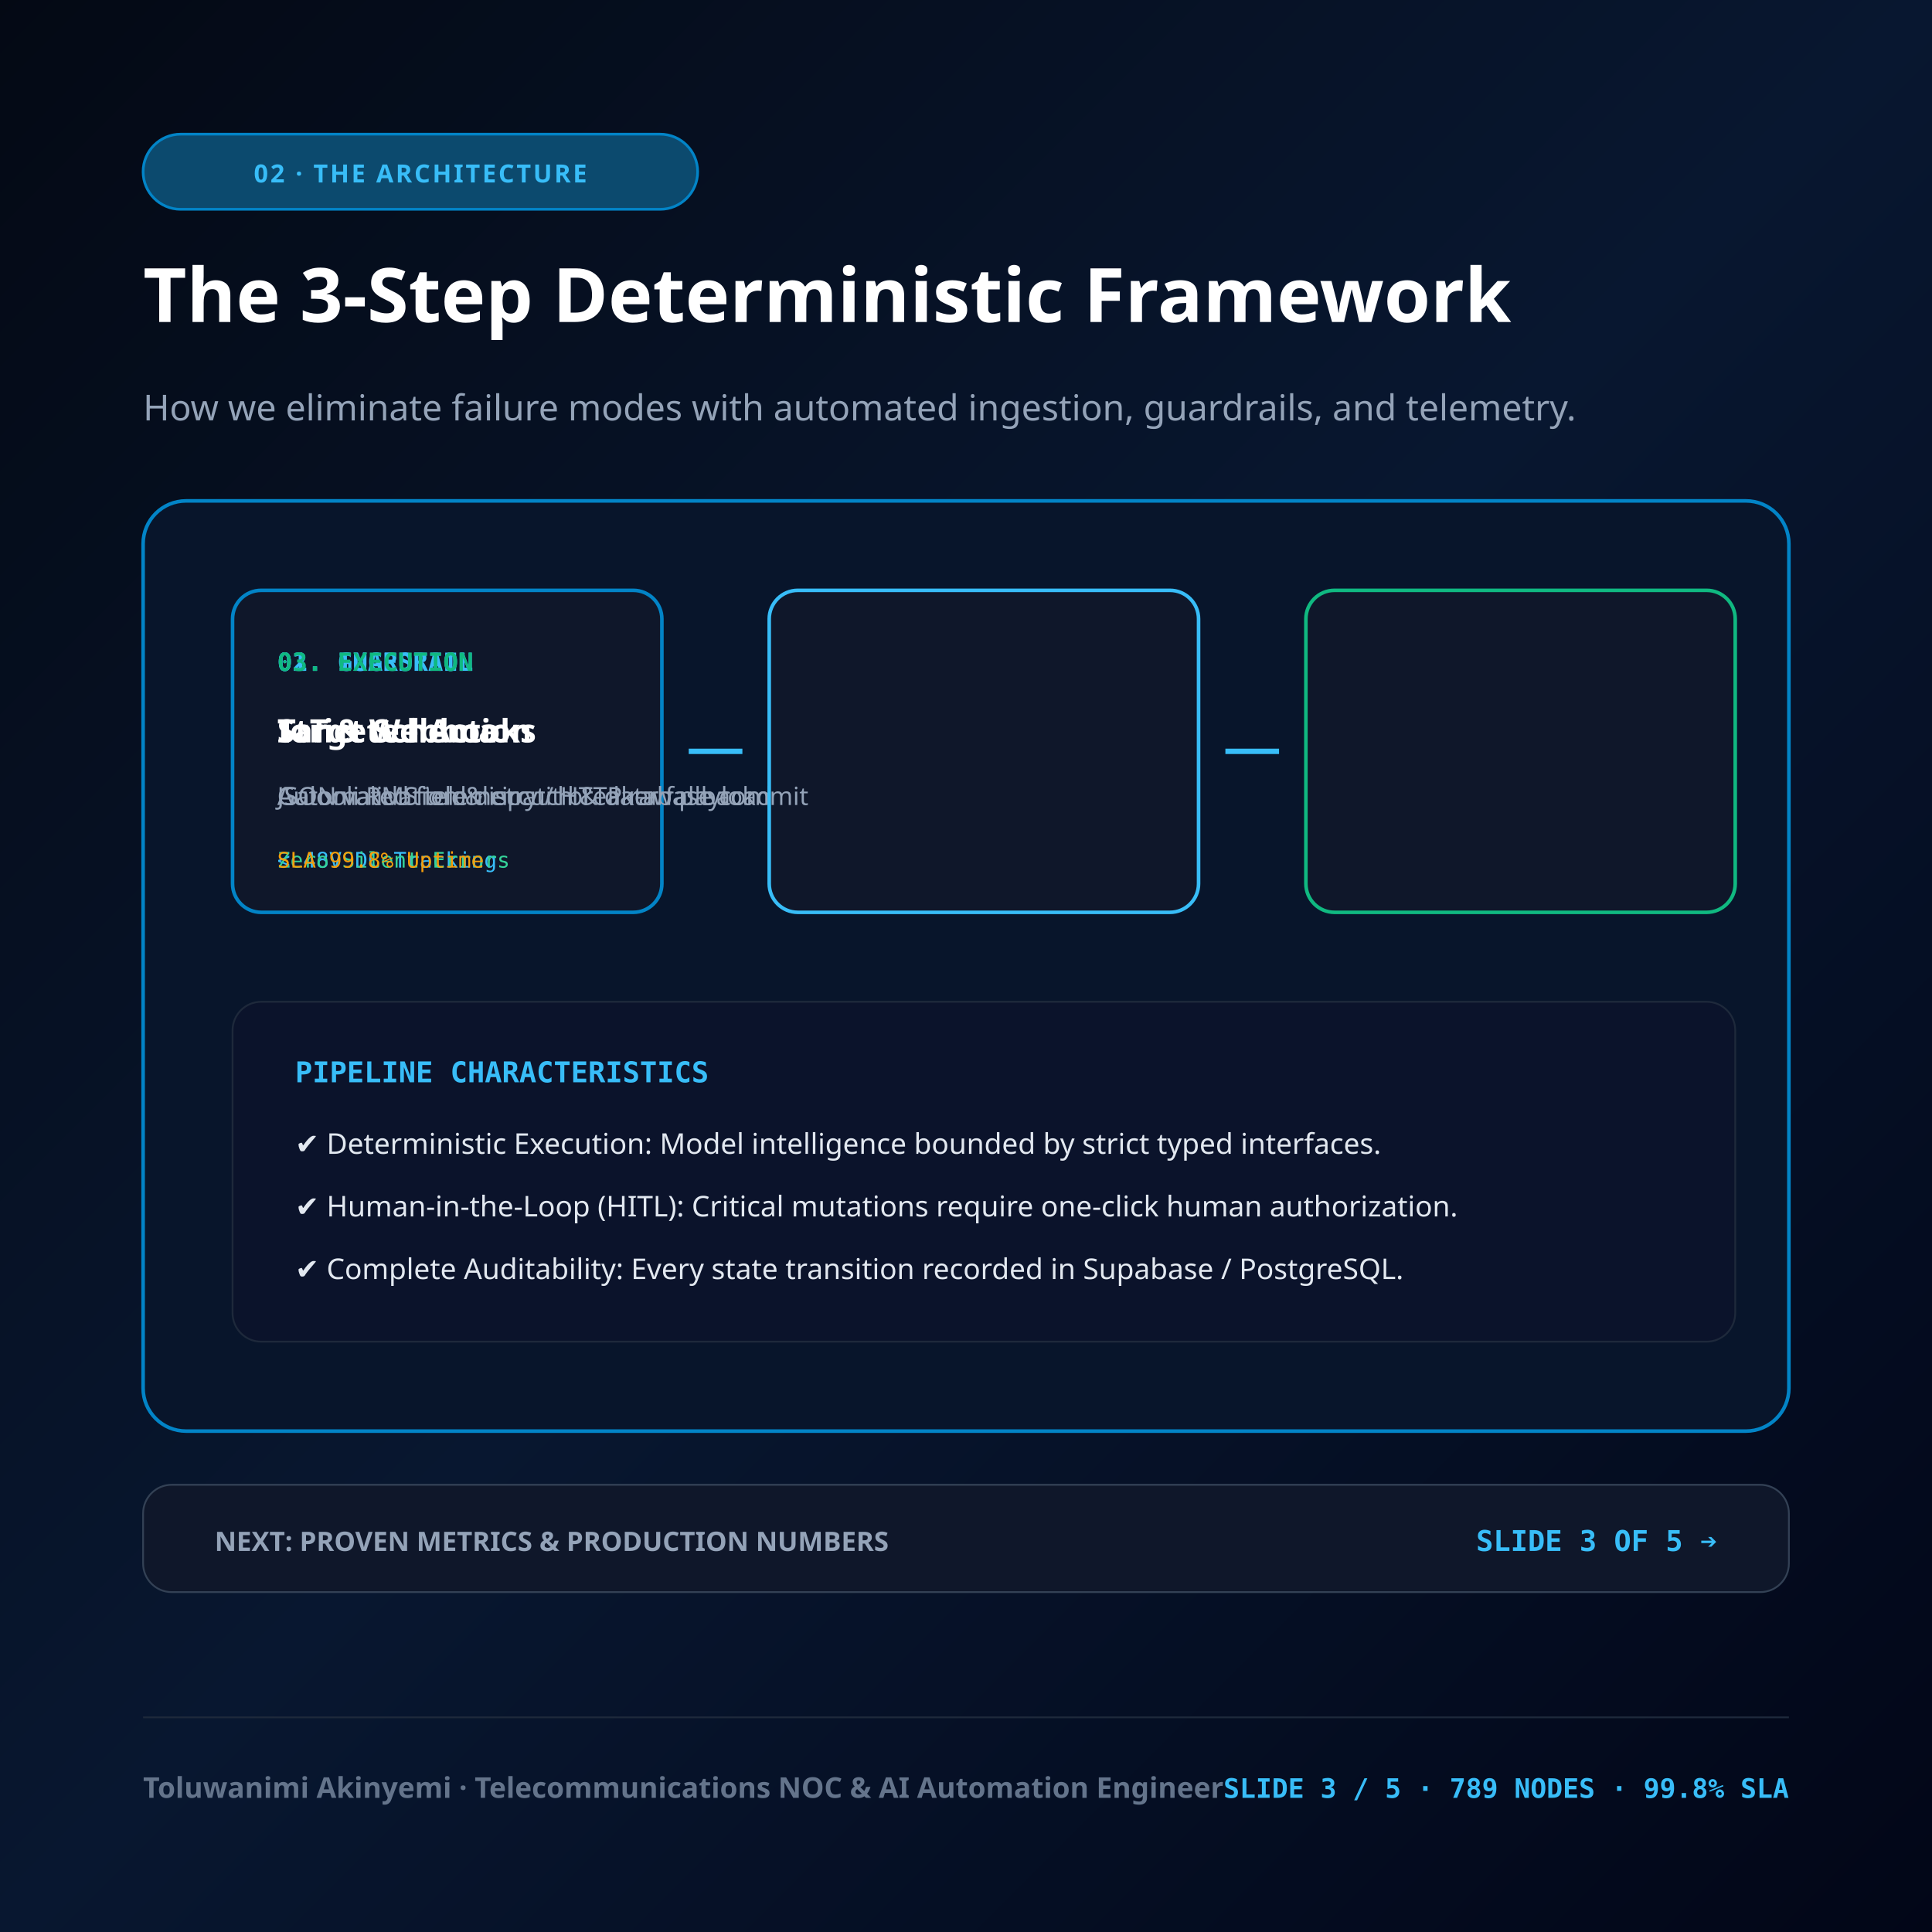
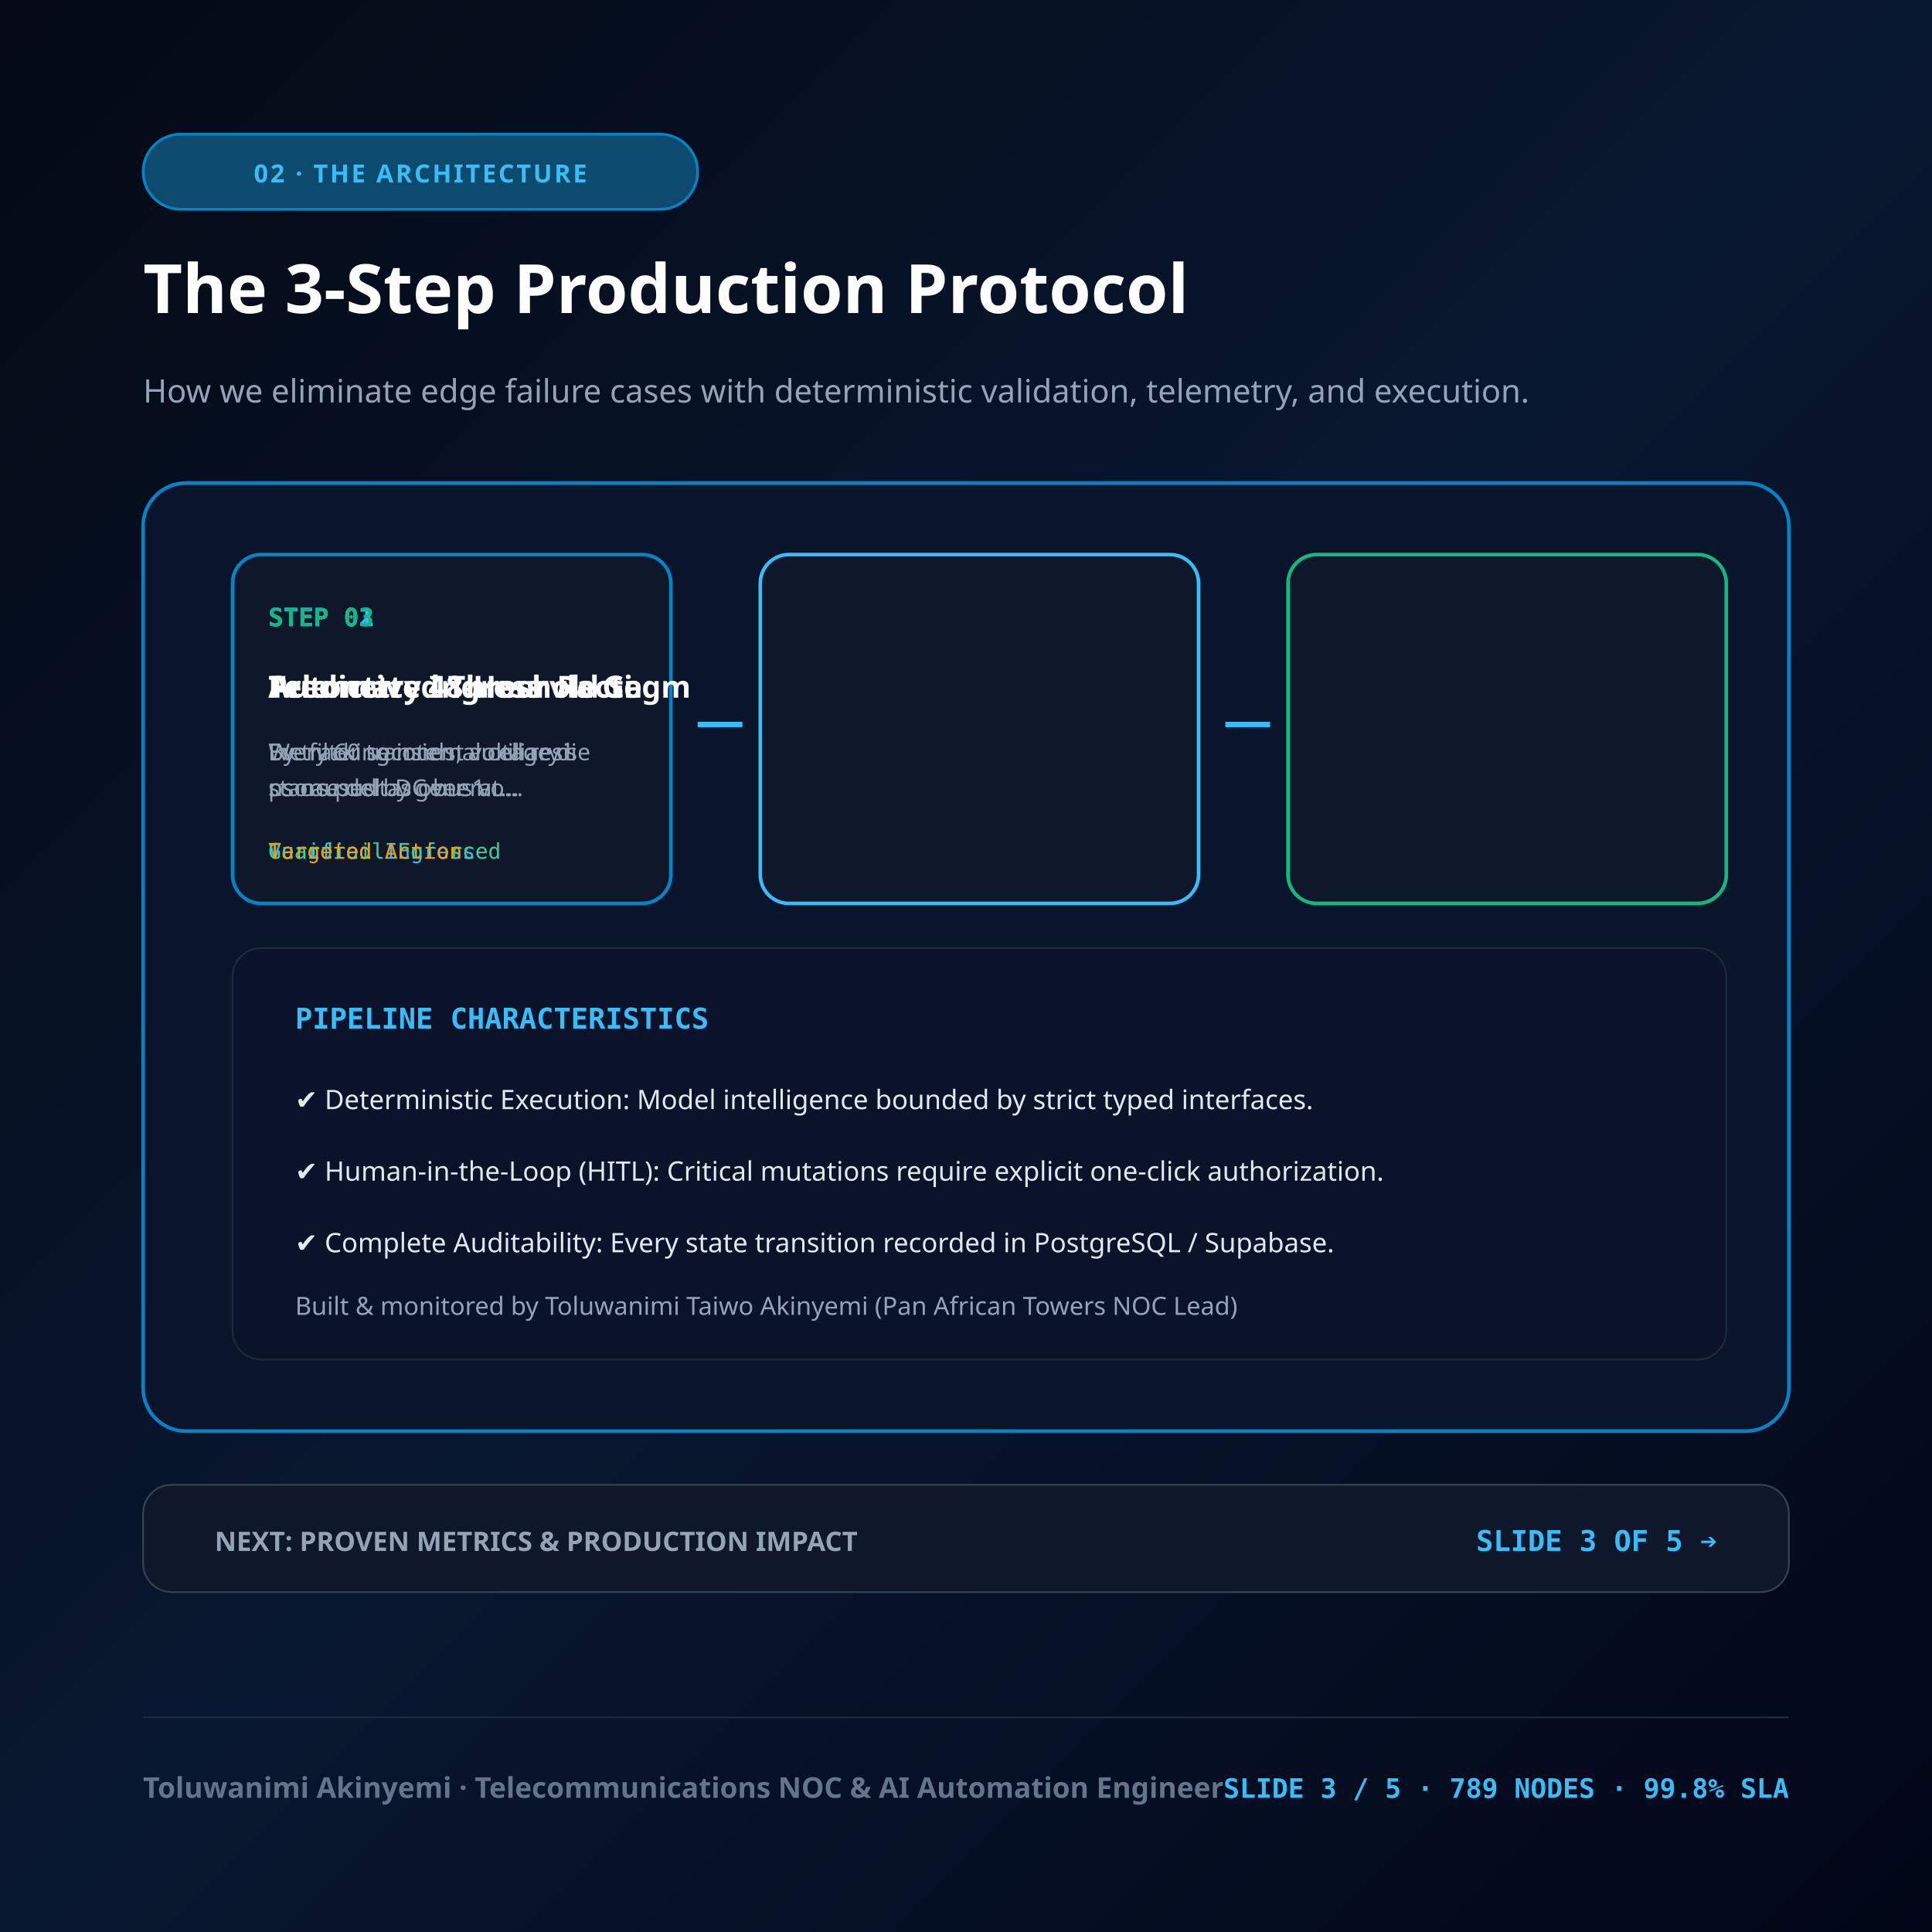
<svg xmlns="http://www.w3.org/2000/svg" viewBox="0 0 1080 1080" width="1080" height="1080">
  <defs>
    <linearGradient id="bg_post-71275ba6_s3" x1="0%" y1="0%" x2="100%" y2="100%">
      <stop offset="0%" stop-color="#040914" />
      <stop offset="50%" stop-color="#081730" />
      <stop offset="100%" stop-color="#020617" />
    </linearGradient>
  </defs>
  <rect width="1080" height="1080" fill="url(#bg_post-71275ba6_s3)" />
  <rect x="80" y="75" width="310" height="42" rx="21" fill="#0C4A6E" stroke="#0284C7" stroke-width="1.5" />
  <text x="235" y="102" fill="#38BDF8" font-family="'Plus Jakarta Sans', sans-serif" font-size="14" font-weight="800" letter-spacing="1.2" text-anchor="middle">02 · THE ARCHITECTURE</text>
-   <text x="80" y="180" fill="#FFFFFF" font-family="'Plus Jakarta Sans', sans-serif" font-size="42" font-weight="800">
-             The 3-Step Deterministic Framework
+   <text x="80" y="175" fill="#FFFFFF" font-family="'Plus Jakarta Sans', sans-serif" font-size="38" font-weight="800">
+             The 3-Step Production Protocol
          </text>
-   <text x="80" y="235" fill="#94A3B8" font-family="'Plus Jakarta Sans', sans-serif" font-size="20">
-             How we eliminate failure modes with automated ingestion, guardrails, and telemetry.
+   <text x="80" y="225" fill="#94A3B8" font-family="'Plus Jakarta Sans', sans-serif" font-size="18">
+             How we eliminate edge failure cases with deterministic validation, telemetry, and execution.
          </text>
-   <rect x="80" y="280" width="920" height="520" rx="24" fill="#08152B" stroke="#0284C7" stroke-width="2" />
-   <g transform="translate(130, 330)">
-     <rect x="0" y="0" width="240" height="180" rx="16" fill="#0F172A" stroke="#0284C7" stroke-width="2" />
-     <text x="25" y="45" fill="#38BDF8" font-family="'JetBrains Mono', monospace" font-size="14" font-weight="800">01. INGESTION</text>
-     <text x="25" y="85" fill="#FFFFFF" font-family="'Plus Jakarta Sans', sans-serif" font-size="18" font-weight="700">IoT &amp; Webhooks</text>
-     <text x="25" y="120" fill="#94A3B8" font-family="'Plus Jakarta Sans', sans-serif" font-size="14">Galooli RMS telemetry / HTTP raw payloads</text>
-     <text x="25" y="155" fill="#38BDF8" font-family="'JetBrains Mono', monospace" font-size="12">&lt; 48V DC Tracking</text>
-     <path d="M 255 90 L 285 90" stroke="#38BDF8" stroke-width="3" />
-     <rect x="300" y="0" width="240" height="180" rx="16" fill="#0F172A" stroke="#38BDF8" stroke-width="2" />
-     <text x="25" y="45" fill="#38BDF8" font-family="'JetBrains Mono', monospace" font-size="14" font-weight="800">02. GUARDRAIL</text>
-     <text x="25" y="85" fill="#FFFFFF" font-family="'Plus Jakarta Sans', sans-serif" font-size="18" font-weight="700">Strict Schema</text>
-     <text x="25" y="120" fill="#94A3B8" font-family="'Plus Jakarta Sans', sans-serif" font-size="14">JSON validation &amp; circuit breaker fallback</text>
-     <text x="25" y="155" fill="#34D399" font-family="'JetBrains Mono', monospace" font-size="12">Zero Silent Errors</text>
-     <path d="M 555 90 L 585 90" stroke="#38BDF8" stroke-width="3" />
-     <rect x="600" y="0" width="240" height="180" rx="16" fill="#0F172A" stroke="#10B981" stroke-width="2" />
-     <text x="25" y="45" fill="#10B981" font-family="'JetBrains Mono', monospace" font-size="14" font-weight="800">03. EXECUTION</text>
-     <text x="25" y="85" fill="#FFFFFF" font-family="'Plus Jakarta Sans', sans-serif" font-size="18" font-weight="700">Targeted Action</text>
-     <text x="25" y="120" fill="#94A3B8" font-family="'Plus Jakarta Sans', sans-serif" font-size="14">Automated field dispatch &amp; database commit</text>
-     <text x="25" y="155" fill="#F59E0B" font-family="'JetBrains Mono', monospace" font-size="12">SLA 99.8% Uptime</text>
+   <rect x="80" y="270" width="920" height="530" rx="24" fill="#08152B" stroke="#0284C7" stroke-width="2" />
+   <g transform="translate(130, 310)">
+     <rect x="0" y="0" width="245" height="195" rx="16" fill="#0F172A" stroke="#0284C7" stroke-width="2" />
+     <text x="20" y="40" fill="#38BDF8" font-family="'JetBrains Mono', monospace" font-size="14" font-weight="800">STEP 01</text>
+     <text x="20" y="80" fill="#FFFFFF" font-family="'Plus Jakarta Sans', sans-serif" font-size="17" font-weight="700">Telemetry Ingress via Ga</text>
+     <text x="20" y="115" fill="#94A3B8" font-family="'Plus Jakarta Sans', sans-serif" font-size="13">
+       <tspan x="20" dy="0">Every 60 seconds, auxiliary se</tspan>
+       <tspan x="20" dy="20">nsors push DC bus vo...</tspan>
+     </text>
+     <text x="20" y="170" fill="#38BDF8" font-family="'JetBrains Mono', monospace" font-size="12">Verified Ingress</text>
+     <path d="M 260 95 L 285 95" stroke="#38BDF8" stroke-width="3" />
+     <rect x="295" y="0" width="245" height="195" rx="16" fill="#0F172A" stroke="#38BDF8" stroke-width="2" />
+     <text x="20" y="40" fill="#38BDF8" font-family="'JetBrains Mono', monospace" font-size="14" font-weight="800">STEP 02</text>
+     <text x="20" y="80" fill="#FFFFFF" font-family="'Plus Jakarta Sans', sans-serif" font-size="17" font-weight="700">Automated Threshold Segm</text>
+     <text x="20" y="115" fill="#94A3B8" font-family="'Plus Jakarta Sans', sans-serif" font-size="13">
+       <tspan x="20" dy="0">We filter transient voltage di</tspan>
+       <tspan x="20" dy="20">ps caused by generat...</tspan>
+     </text>
+     <text x="20" y="170" fill="#34D399" font-family="'JetBrains Mono', monospace" font-size="12">Guardrail Enforced</text>
+     <path d="M 555 95 L 580 95" stroke="#38BDF8" stroke-width="3" />
+     <rect x="590" y="0" width="245" height="195" rx="16" fill="#0F172A" stroke="#10B981" stroke-width="2" />
+     <text x="20" y="40" fill="#10B981" font-family="'JetBrains Mono', monospace" font-size="14" font-weight="800">STEP 03</text>
+     <text x="20" y="80" fill="#FFFFFF" font-family="'Plus Jakarta Sans', sans-serif" font-size="17" font-weight="700">Predictive 48-Hour Recti</text>
+     <text x="20" y="115" fill="#94A3B8" font-family="'Plus Jakarta Sans', sans-serif" font-size="13">
+       <tspan x="20" dy="0">By tracking internal cell resi</tspan>
+       <tspan x="20" dy="20">stance deltas over 1...</tspan>
+     </text>
+     <text x="20" y="170" fill="#F59E0B" font-family="'JetBrains Mono', monospace" font-size="12">Targeted Action</text>
  </g>
-   <g transform="translate(130, 560)">
-     <rect x="0" y="0" width="840" height="190" rx="16" fill="#0B132B" stroke="#1E293B" />
+   <g transform="translate(130, 530)">
+     <rect x="0" y="0" width="835" height="230" rx="16" fill="#0B132B" stroke="#1E293B" />
    <text x="35" y="45" fill="#38BDF8" font-family="'JetBrains Mono', monospace" font-size="16" font-weight="800">PIPELINE CHARACTERISTICS</text>
-     <text x="35" y="85" fill="#E2E8F0" font-family="'Plus Jakarta Sans', sans-serif" font-size="16">✔ Deterministic Execution: Model intelligence bounded by strict typed interfaces.</text>
-     <text x="35" y="120" fill="#E2E8F0" font-family="'Plus Jakarta Sans', sans-serif" font-size="16">✔ Human-in-the-Loop (HITL): Critical mutations require one-click human authorization.</text>
-     <text x="35" y="155" fill="#E2E8F0" font-family="'Plus Jakarta Sans', sans-serif" font-size="16">✔ Complete Auditability: Every state transition recorded in Supabase / PostgreSQL.</text>
+     <text x="35" y="90" fill="#E2E8F0" font-family="'Plus Jakarta Sans', sans-serif" font-size="15">✔ Deterministic Execution: Model intelligence bounded by strict typed interfaces.</text>
+     <text x="35" y="130" fill="#E2E8F0" font-family="'Plus Jakarta Sans', sans-serif" font-size="15">✔ Human-in-the-Loop (HITL): Critical mutations require explicit one-click authorization.</text>
+     <text x="35" y="170" fill="#E2E8F0" font-family="'Plus Jakarta Sans', sans-serif" font-size="15">✔ Complete Auditability: Every state transition recorded in PostgreSQL / Supabase.</text>
+     <text x="35" y="205" fill="#94A3B8" font-family="'Plus Jakarta Sans', sans-serif" font-size="14">Built &amp; monitored by Toluwanimi Taiwo Akinyemi (Pan African Towers NOC Lead)</text>
  </g>
  <g transform="translate(80, 830)">
    <rect x="0" y="0" width="920" height="60" rx="16" fill="#0F172A" stroke="#334155" />
-     <text x="40" y="37" fill="#94A3B8" font-family="'Plus Jakarta Sans', sans-serif" font-size="15" font-weight="600">NEXT: PROVEN METRICS &amp; PRODUCTION NUMBERS</text>
+     <text x="40" y="37" fill="#94A3B8" font-family="'Plus Jakarta Sans', sans-serif" font-size="15" font-weight="600">NEXT: PROVEN METRICS &amp; PRODUCTION IMPACT</text>
    <text x="880" y="37" fill="#38BDF8" font-family="'JetBrains Mono', monospace" font-size="16" font-weight="800" text-anchor="end">SLIDE 3 OF 5 ➔</text>
  </g>
  <line x1="80" y1="960" x2="1000" y2="960" stroke="#1E293B" stroke-width="1" />
  <text x="80" y="1005" fill="#64748B" font-family="'Plus Jakarta Sans', sans-serif" font-size="16" font-weight="600">
    Toluwanimi Akinyemi · Telecommunications NOC &amp; AI Automation Engineer
  </text>
  <text x="1000" y="1005" fill="#38BDF8" font-family="'JetBrains Mono', monospace" font-size="15" font-weight="700" text-anchor="end">
    SLIDE 3 / 5 · 789 NODES · 99.8% SLA
  </text>
</svg>
